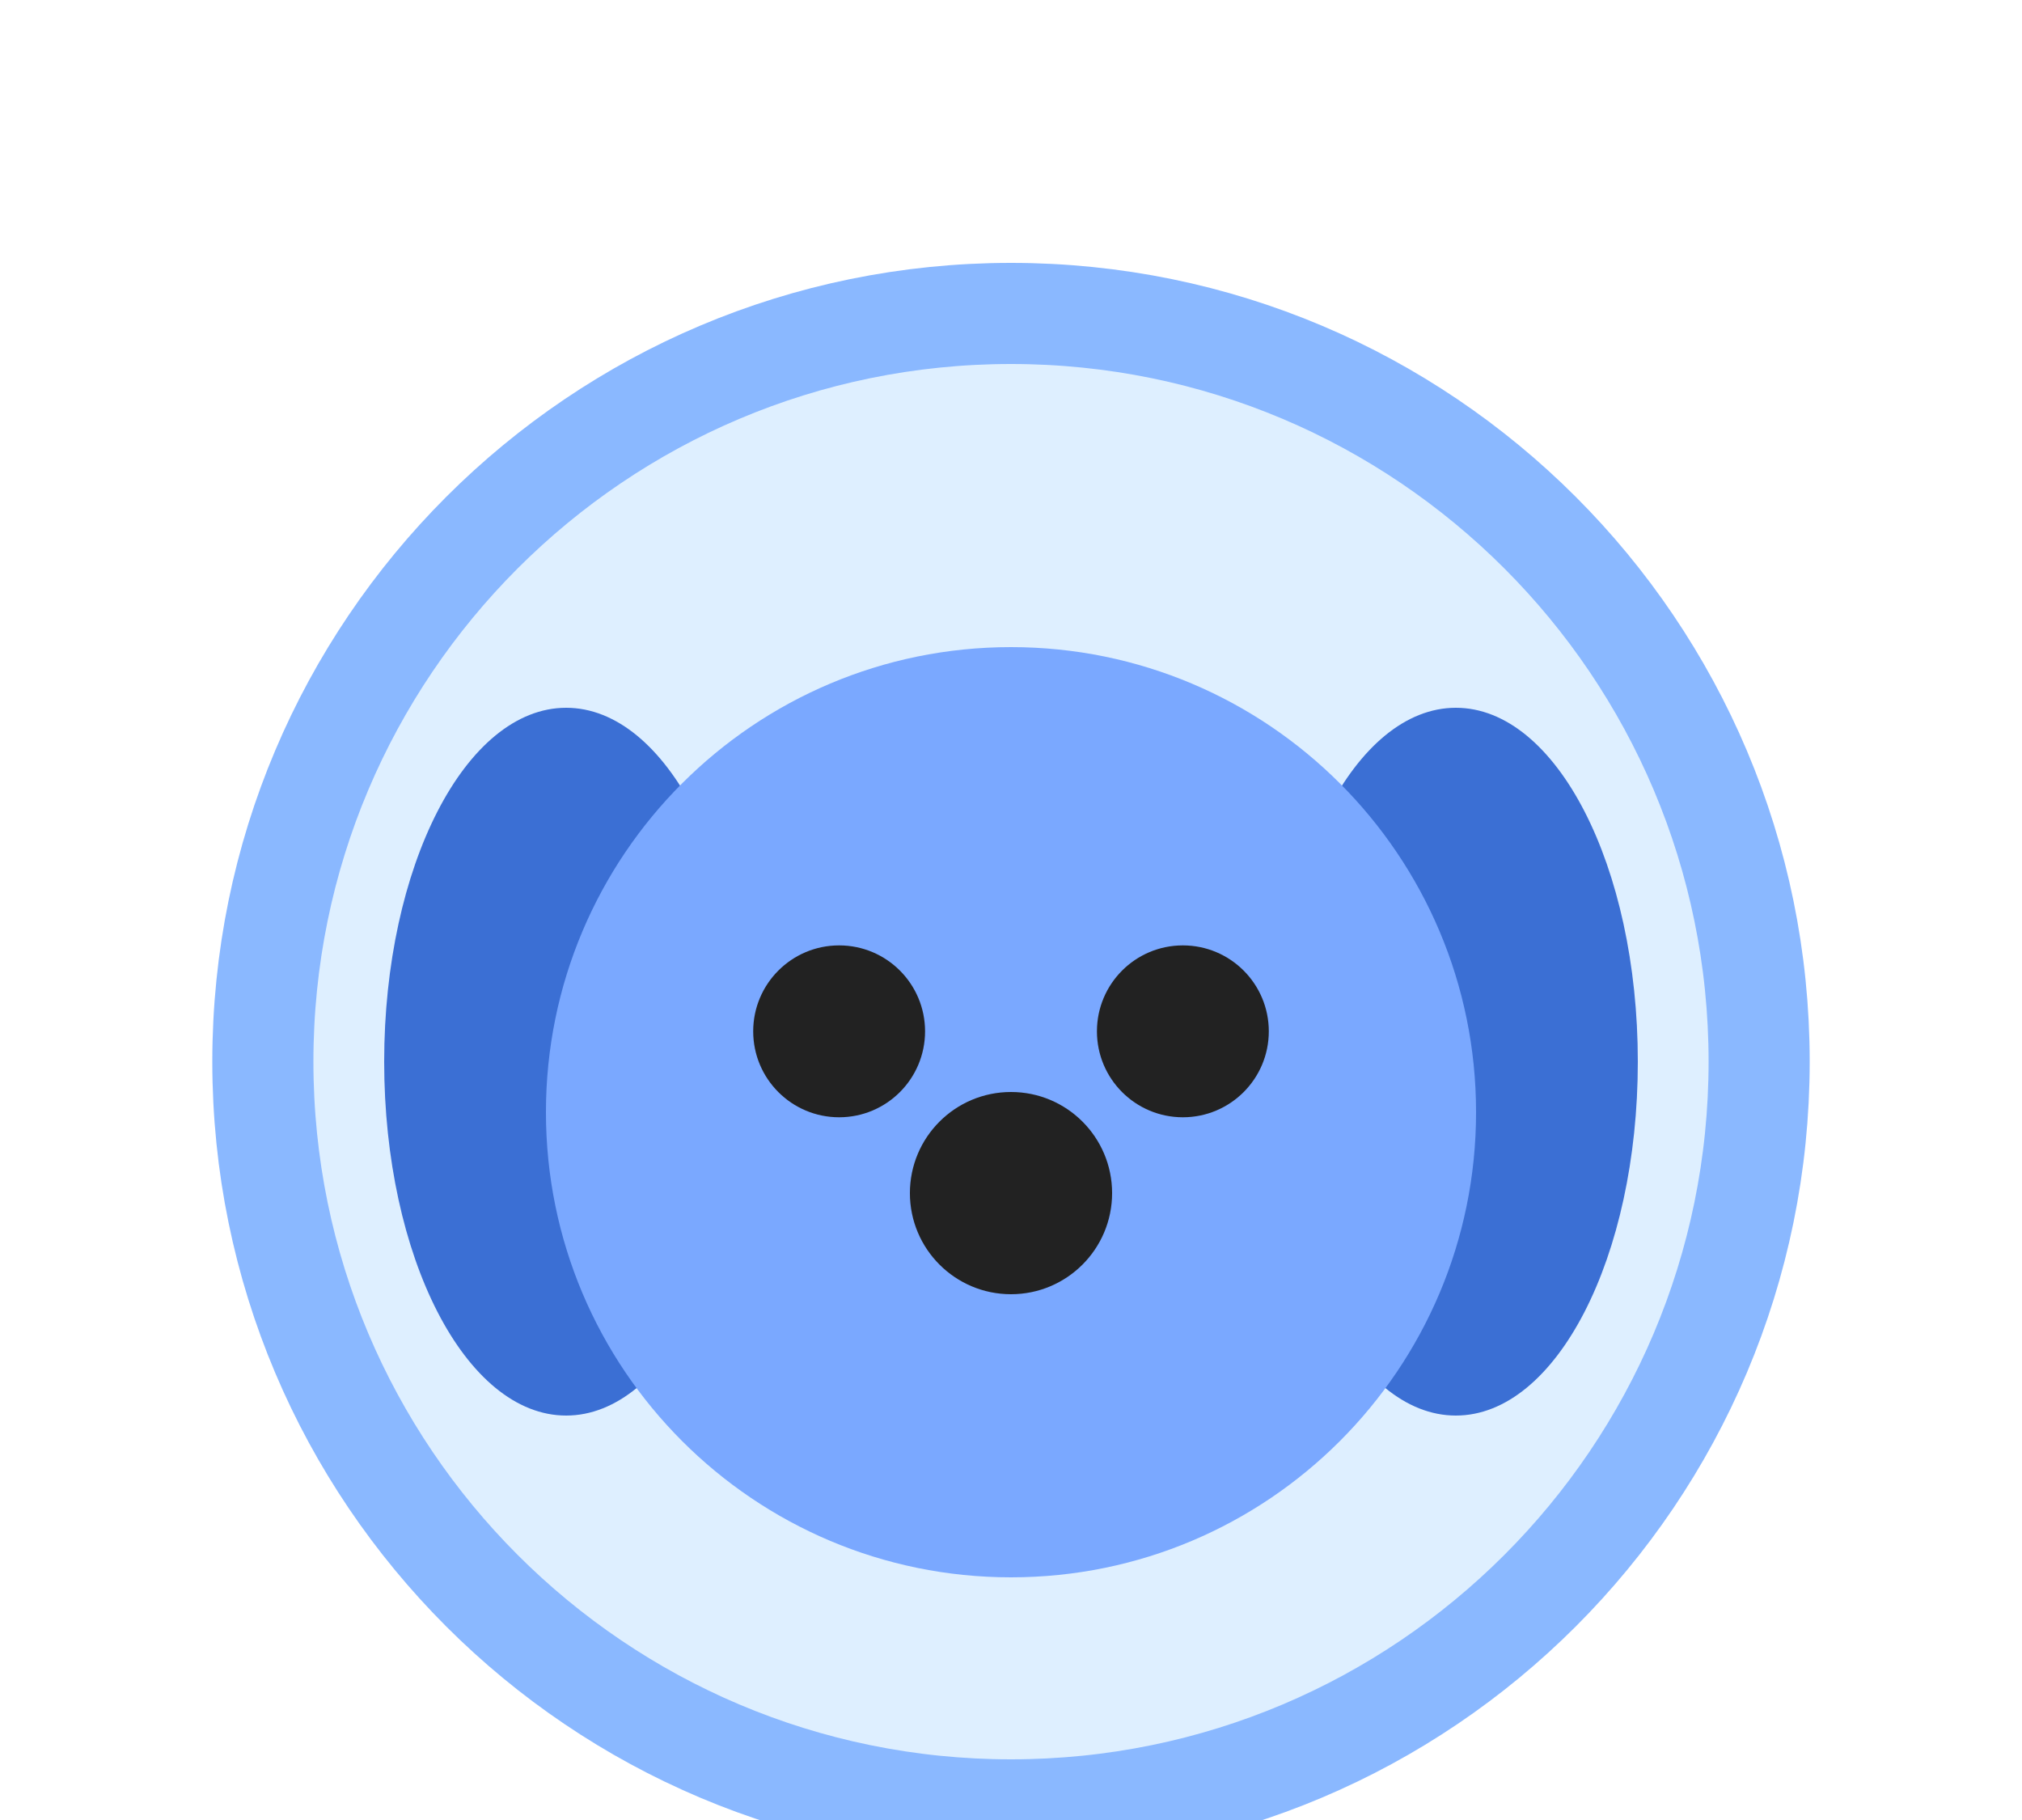
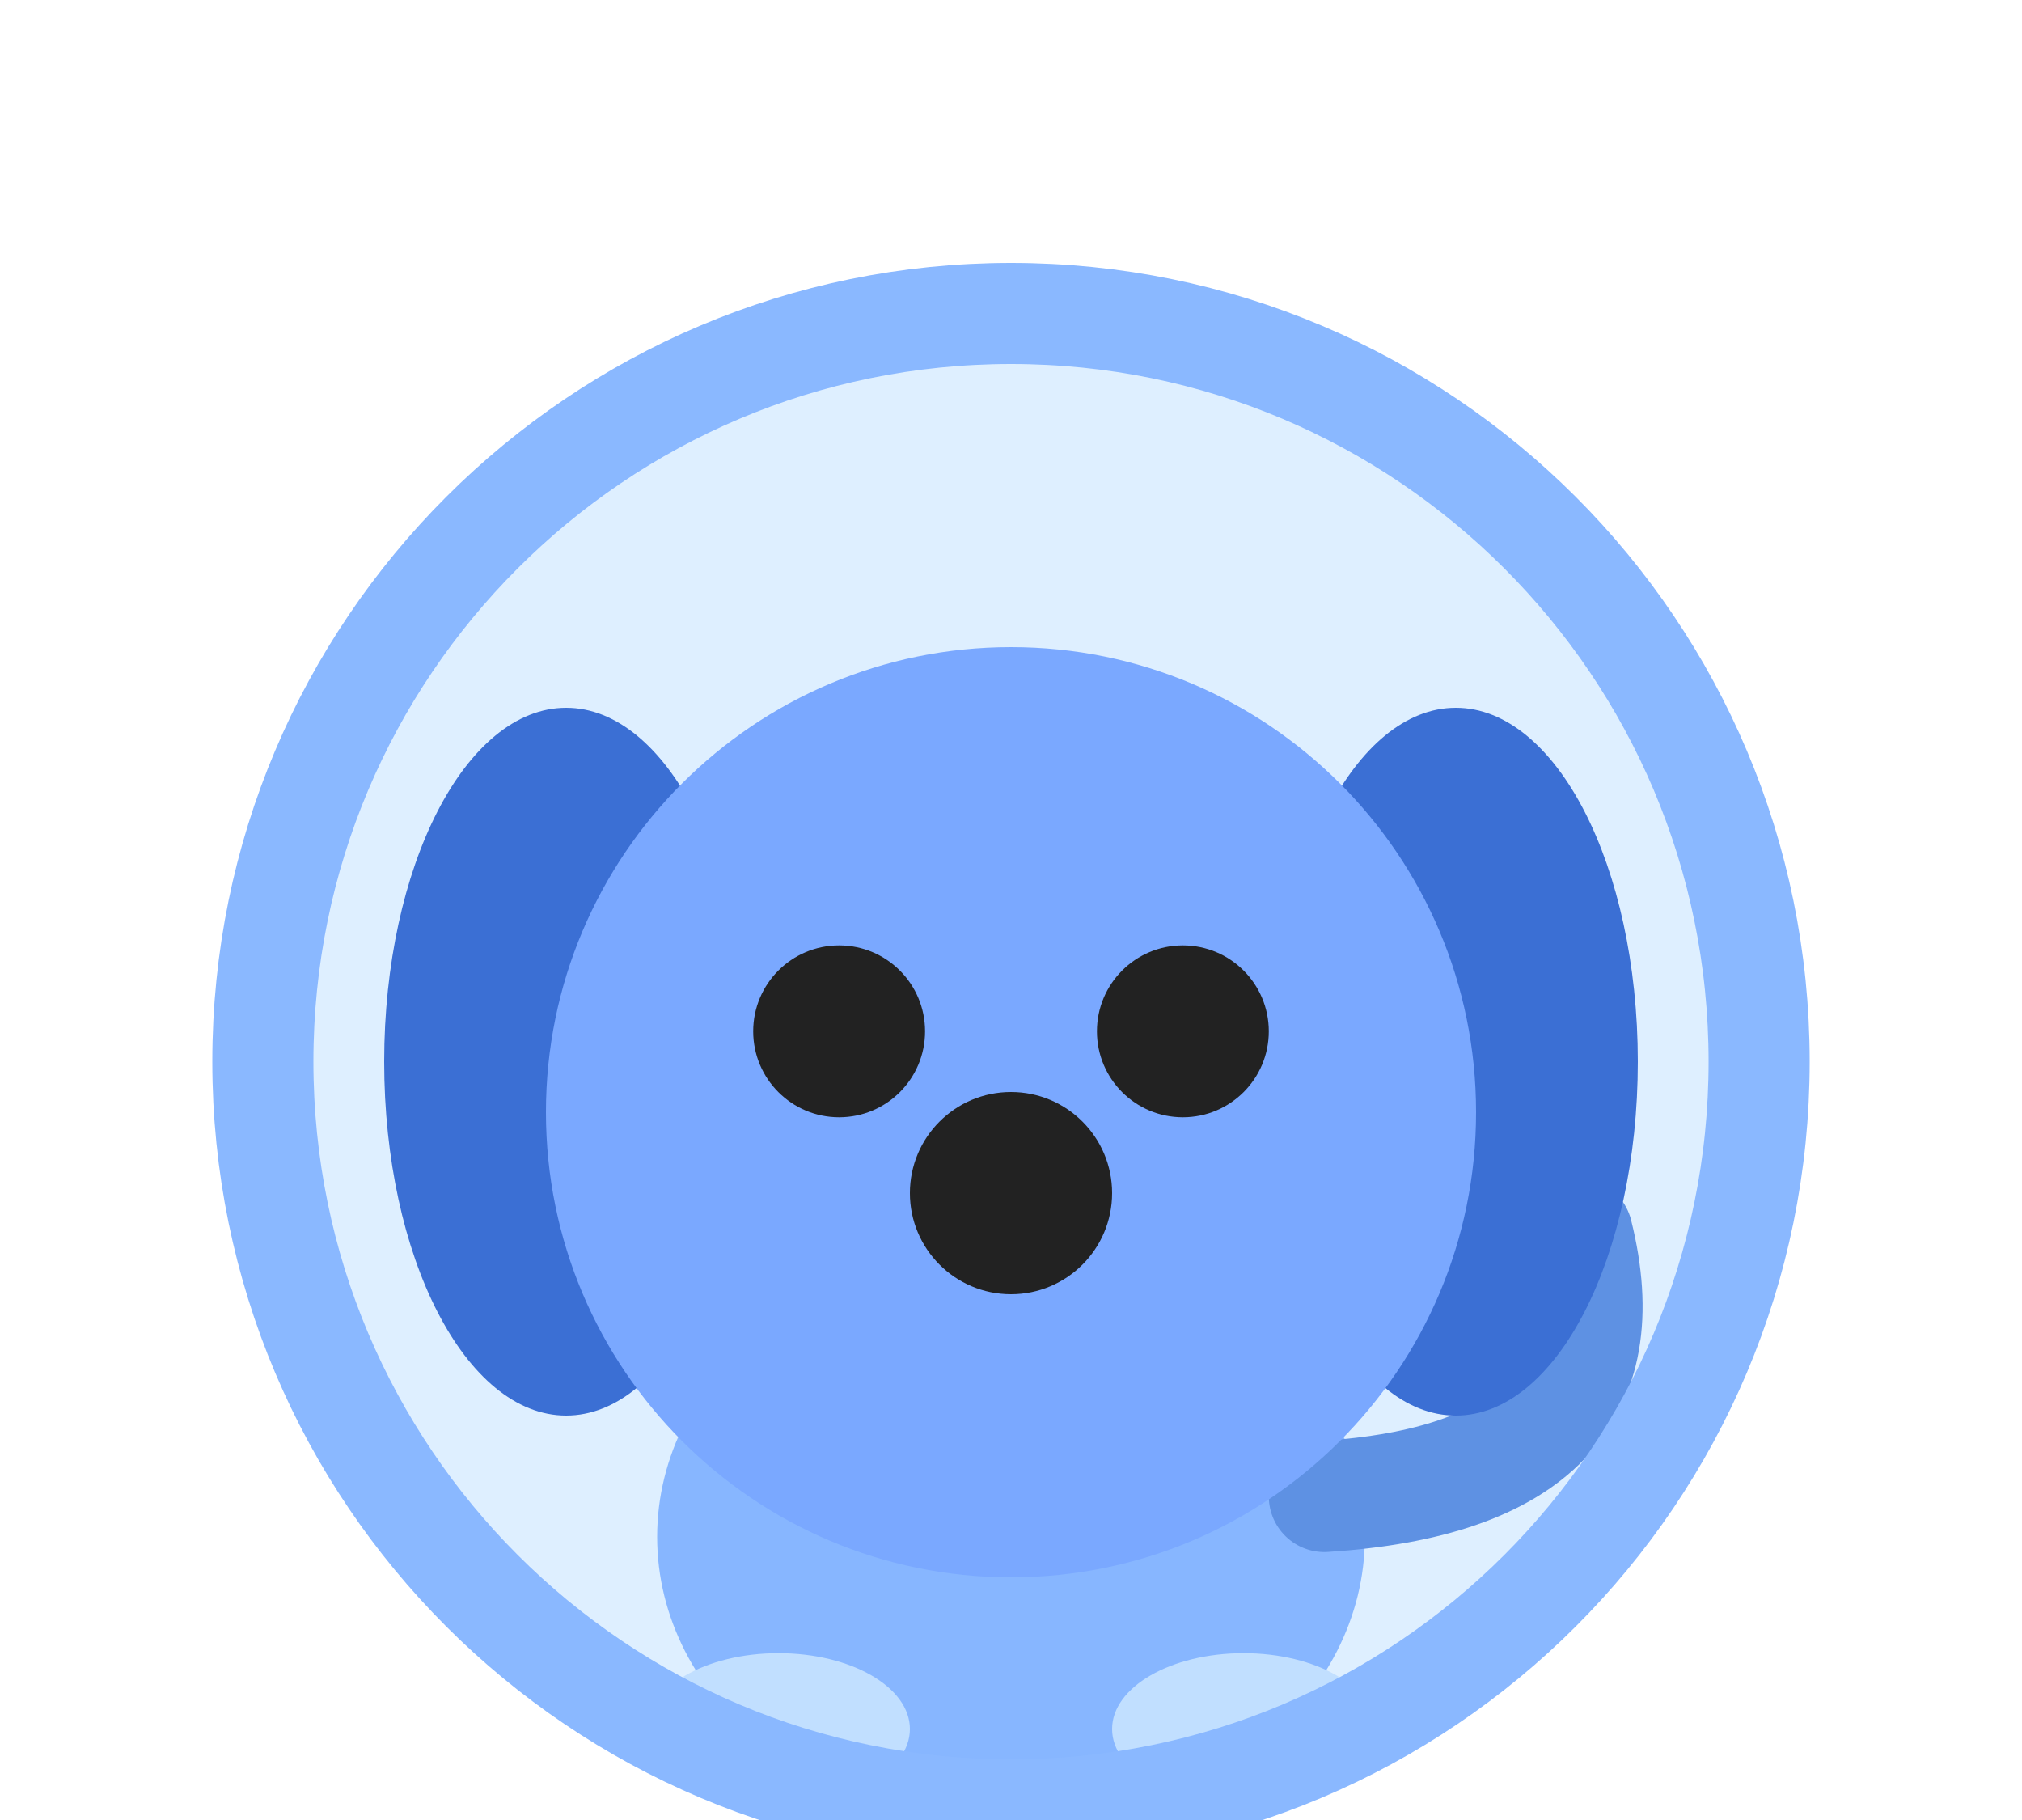
<svg xmlns="http://www.w3.org/2000/svg" viewBox="4 5 20 18">
+   <ellipse cx="14" cy="20.2" rx="3.5" ry="2.9" fill="#7aa8ff" />
+   <ellipse cx="11.7" cy="22.1" rx="1.3" ry=".75" fill="#d3e6ff" />
+   <ellipse cx="16.3" cy="22.1" rx="1.3" ry=".75" fill="#d3e6ff" />
+   <path d="M17.1 19.8q3.1-.2 2.5-2.6" stroke="#3b6fd4" stroke-width="1.1" fill="none" stroke-linecap="round" />
  <circle cx="14" cy="15.5" r="7.4" fill="rgba(160,210,255,.35)" stroke="#8ab8ff" stroke-width="1" />
  <ellipse cx="9.6" cy="15.5" rx="1.8" ry="3.5" fill="#3b6fd4" />
  <ellipse cx="18.4" cy="15.5" rx="1.8" ry="3.5" fill="#3b6fd4" />
  <circle cx="14" cy="16" r="4.6" fill="#7aa8ff" />
  <circle cx="12.3" cy="15.2" r=".85" fill="#222" />
  <circle cx="15.7" cy="15.2" r=".85" fill="#222" />
  <circle cx="14" cy="16.8" r="1" fill="#222" />
</svg>
